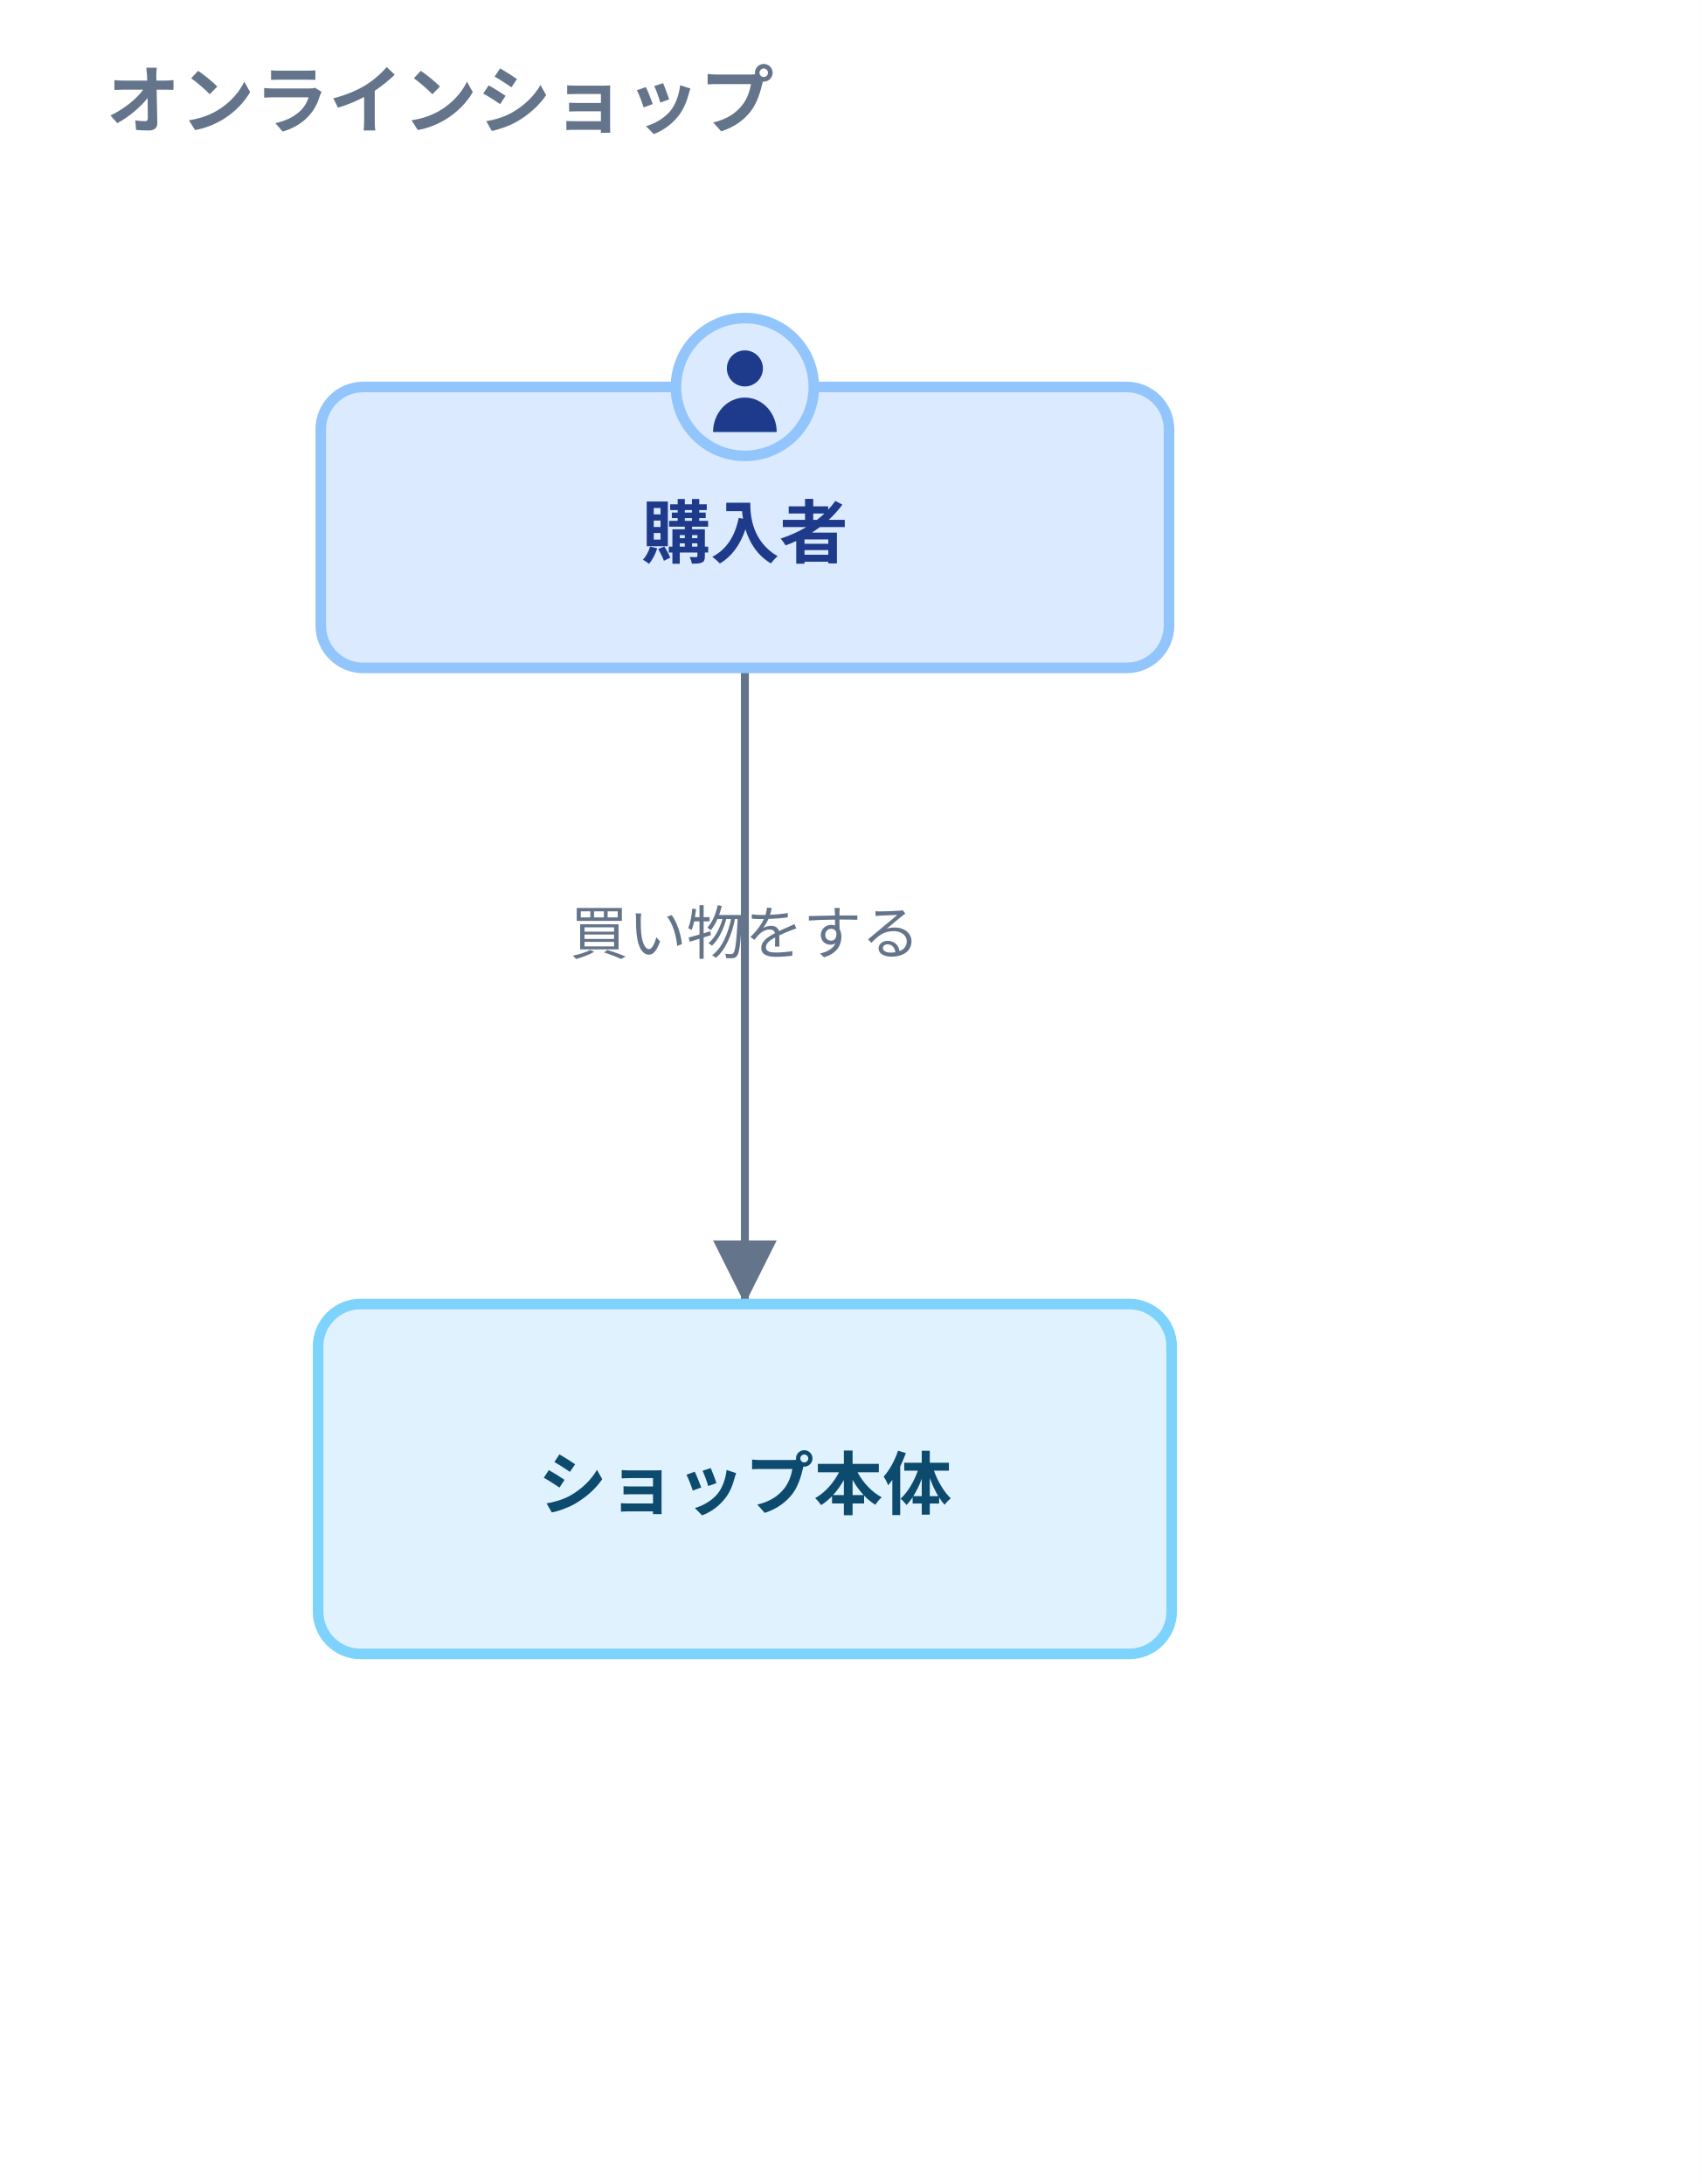
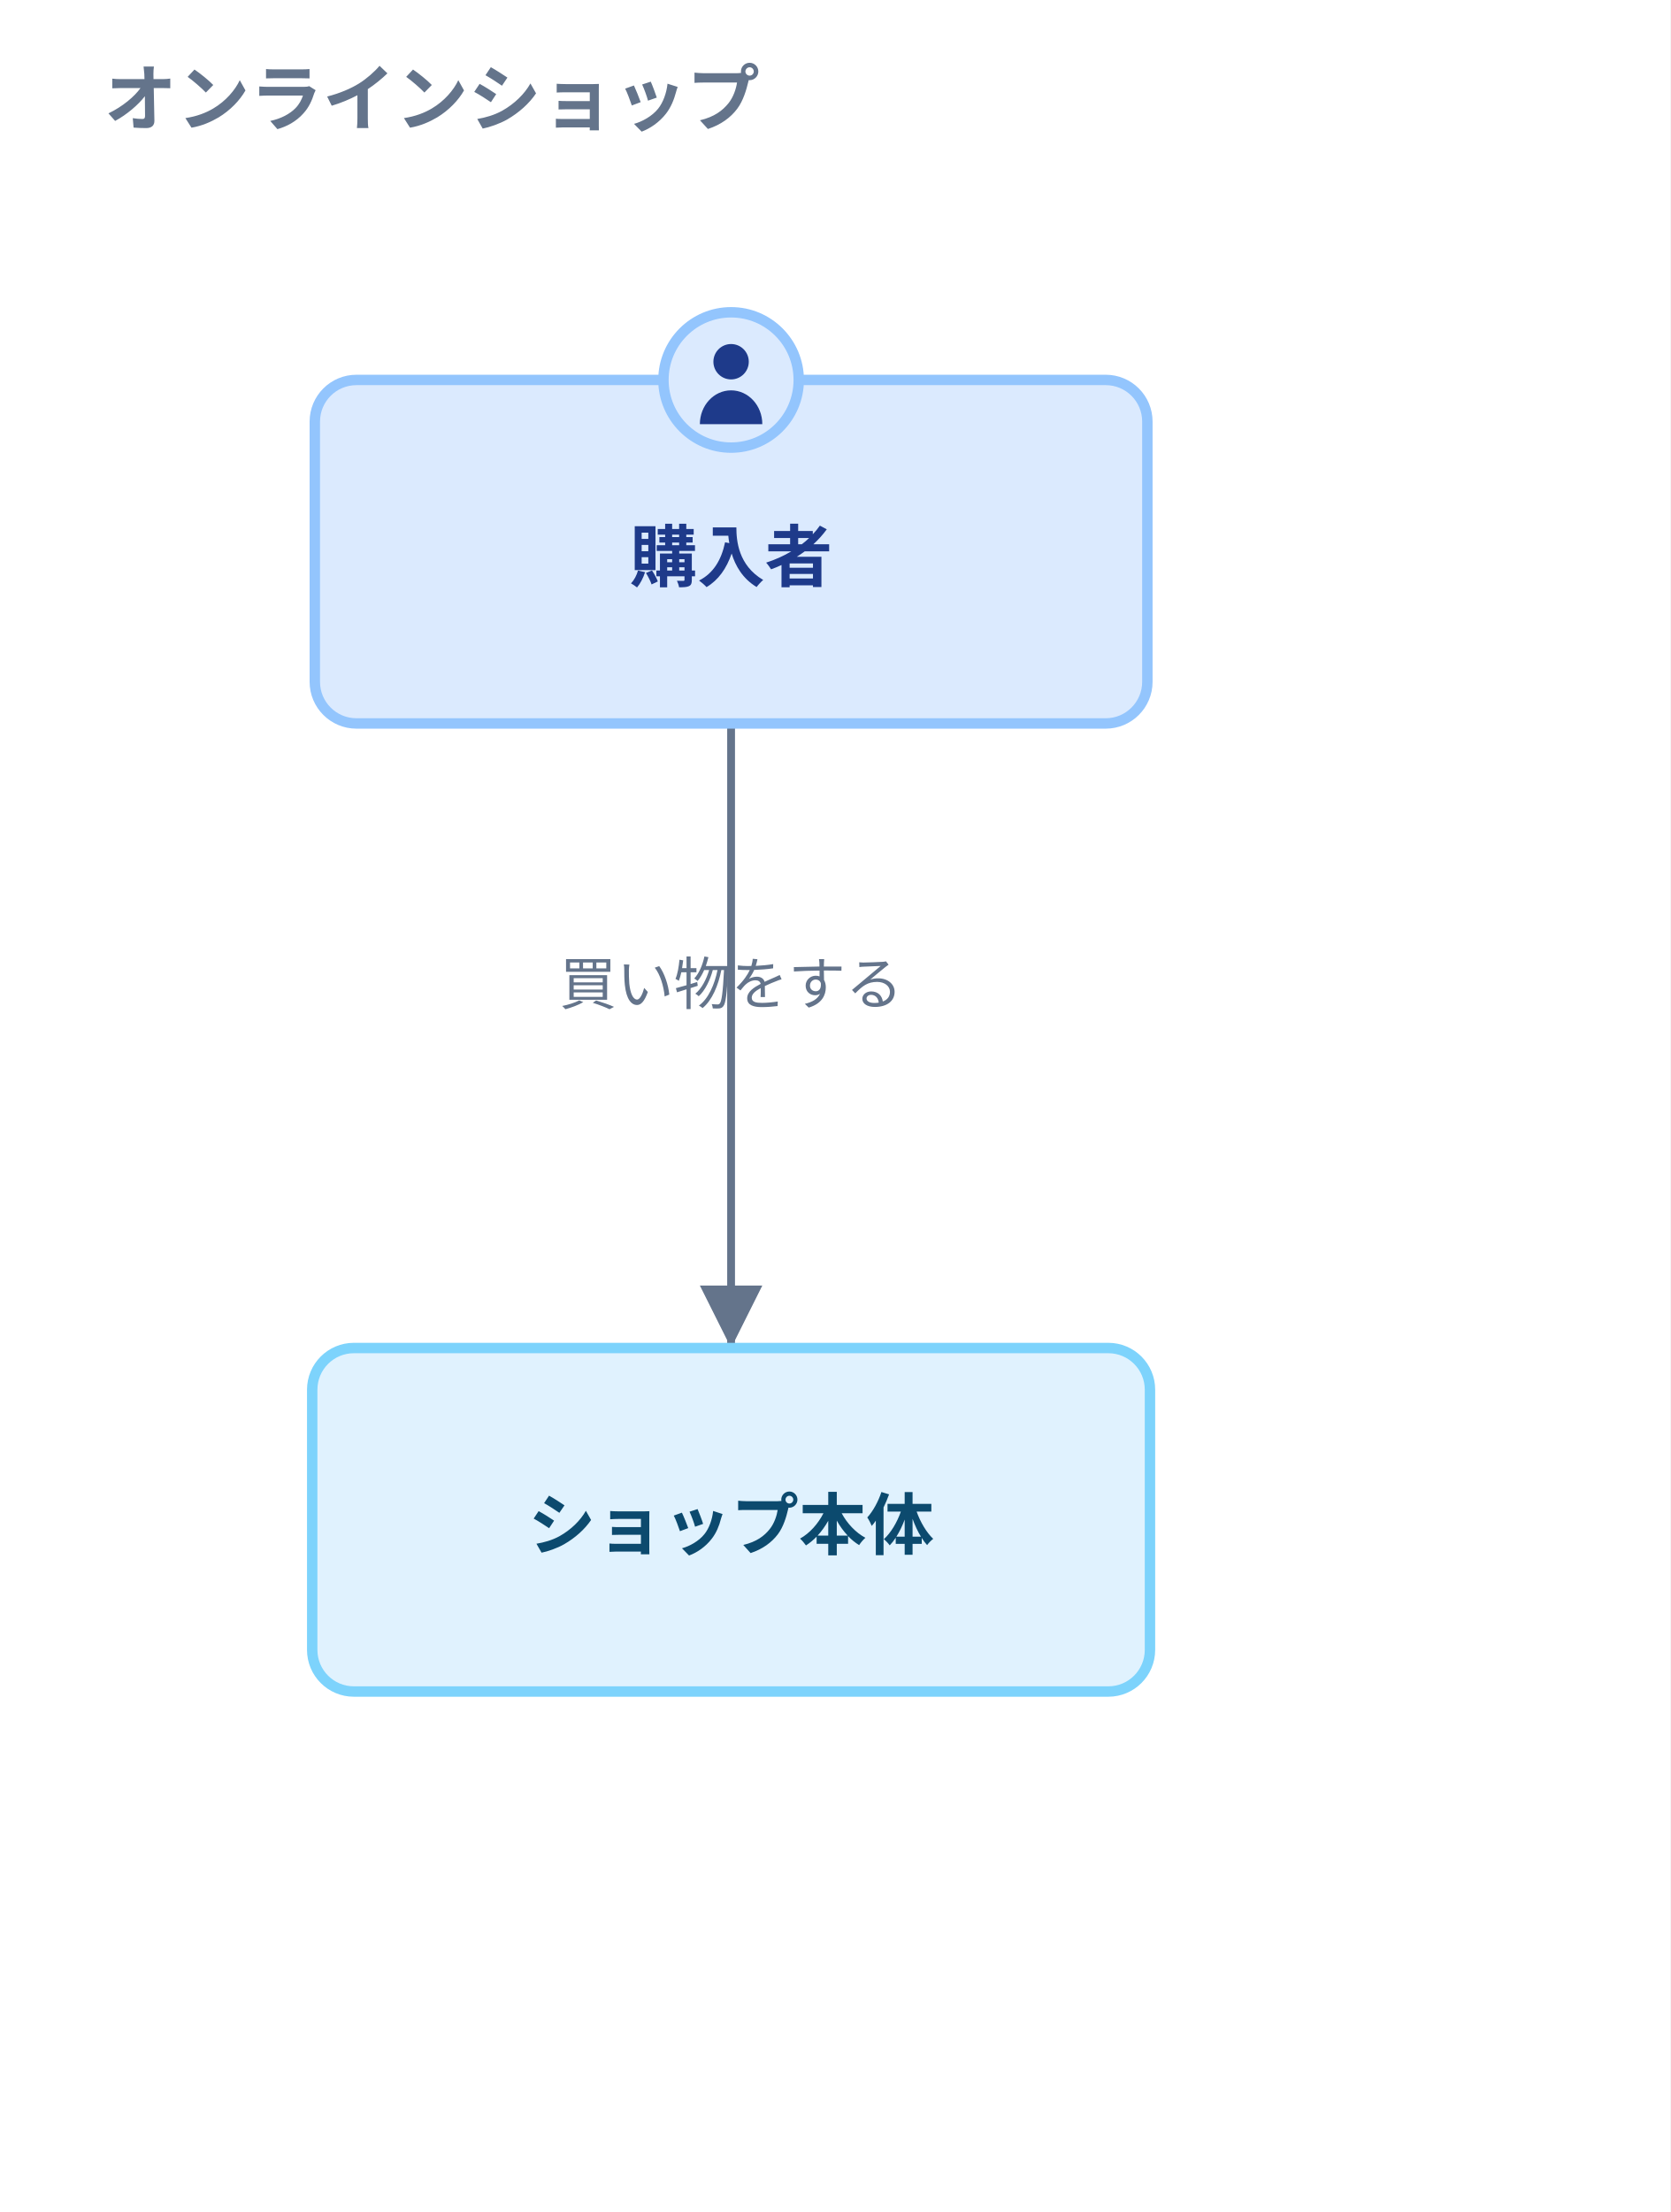
- <svg xmlns="http://www.w3.org/2000/svg" viewBox="0 0 321 412" width="321" height="412">
+ <svg xmlns="http://www.w3.org/2000/svg" viewBox="0 0 321 425" width="321" height="425">
  <defs>
    <marker id="arrow-default" viewBox="0 0 10 10" refX="10" refY="5" markerWidth="8" markerHeight="8" orient="auto-start-reverse">
      <path d="M 0 0 L 10 5 L 0 10 z" fill="#64748B" />
    </marker>
  </defs>
-   <rect width="321" height="412" fill="#FFFFFF" rx="0" />
+   <rect width="321" height="425" fill="#FFFFFF" rx="0" />
  <text x="20" y="24" fill="#64748B" font-size="14px" font-family="sans-serif" font-weight="bold">オンラインショップ</text>
  <g class="edges">
    <g data-edge-from="Customer" data-edge-to="Monolith" data-edge-kind="sync" data-edge-canonical-id="Customer-&gt;Monolith" data-edge-label="買い物をする" class="krs-edge krs-edge--interactive">
-       <line x1="140.5" y1="126" x2="140.5" y2="246" stroke="transparent" stroke-width="14" stroke-linecap="butt" class="krs-edge__hitline" />
-       <line x1="140.5" y1="126" x2="140.5" y2="246" stroke="#64748B" stroke-width="1.5" marker-end="url(#arrow-default)" />
-       <text x="140.5" y="180" text-anchor="middle" fill="#64748B" font-size="11px" font-family="sans-serif">買い物をする</text>
+       <line x1="140.5" y1="139" x2="140.5" y2="259" stroke="transparent" stroke-width="14" stroke-linecap="butt" class="krs-edge__hitline" />
+       <line x1="140.5" y1="139" x2="140.5" y2="259" stroke="#64748B" stroke-width="1.5" marker-end="url(#arrow-default)" />
+       <text x="140.5" y="193" text-anchor="middle" fill="#64748B" font-size="11px" font-family="sans-serif">買い物をする</text>
    </g>
  </g>
  <g class="nodes">
    <g data-node-id="Customer" data-node-kind="user" data-has-children="false" data-has-description="false">
-       <rect x="60.5" y="73" width="160" height="53" rx="8" ry="8" fill="#DBEAFE" stroke="#93C5FD" stroke-width="2" />
+       <rect x="60.5" y="73" width="160" height="66" rx="8" ry="8" fill="#DBEAFE" stroke="#93C5FD" stroke-width="2" />
      <circle cx="140.5" cy="73" r="13" fill="#DBEAFE" stroke="#93C5FD" stroke-width="2" />
      <circle cx="140.5" cy="69.5" r="3.4" fill="#1E3A8A" />
      <path d="M134.5 81.5 a6 6.5 0 0 1 12 0 Z" fill="#1E3A8A" />
-       <text x="140.5" y="99.5" text-anchor="middle" dominant-baseline="central" fill="#1E3A8A" font-size="13px" font-weight="bold" font-family="sans-serif">購入者</text>
+       <text x="140.5" y="106" text-anchor="middle" dominant-baseline="central" fill="#1E3A8A" font-size="13px" font-weight="bold" font-family="sans-serif">購入者</text>
    </g>
    <g data-node-id="Monolith" data-node-kind="service" data-has-children="true" data-has-description="false" style="cursor: pointer">
-       <rect x="60" y="246" width="161" height="66" rx="8" ry="8" fill="#E0F2FE" stroke="#7DD3FC" stroke-width="2" />
-       <text x="140.5" y="279" text-anchor="middle" dominant-baseline="central" fill="#0C4A6E" font-size="13px" font-weight="bold" font-family="sans-serif">ショップ本体</text>
+       <rect x="60" y="259" width="161" height="66" rx="8" ry="8" fill="#E0F2FE" stroke="#7DD3FC" stroke-width="2" />
+       <text x="140.5" y="292" text-anchor="middle" dominant-baseline="central" fill="#0C4A6E" font-size="13px" font-weight="bold" font-family="sans-serif">ショップ本体</text>
    </g>
  </g>
</svg>
